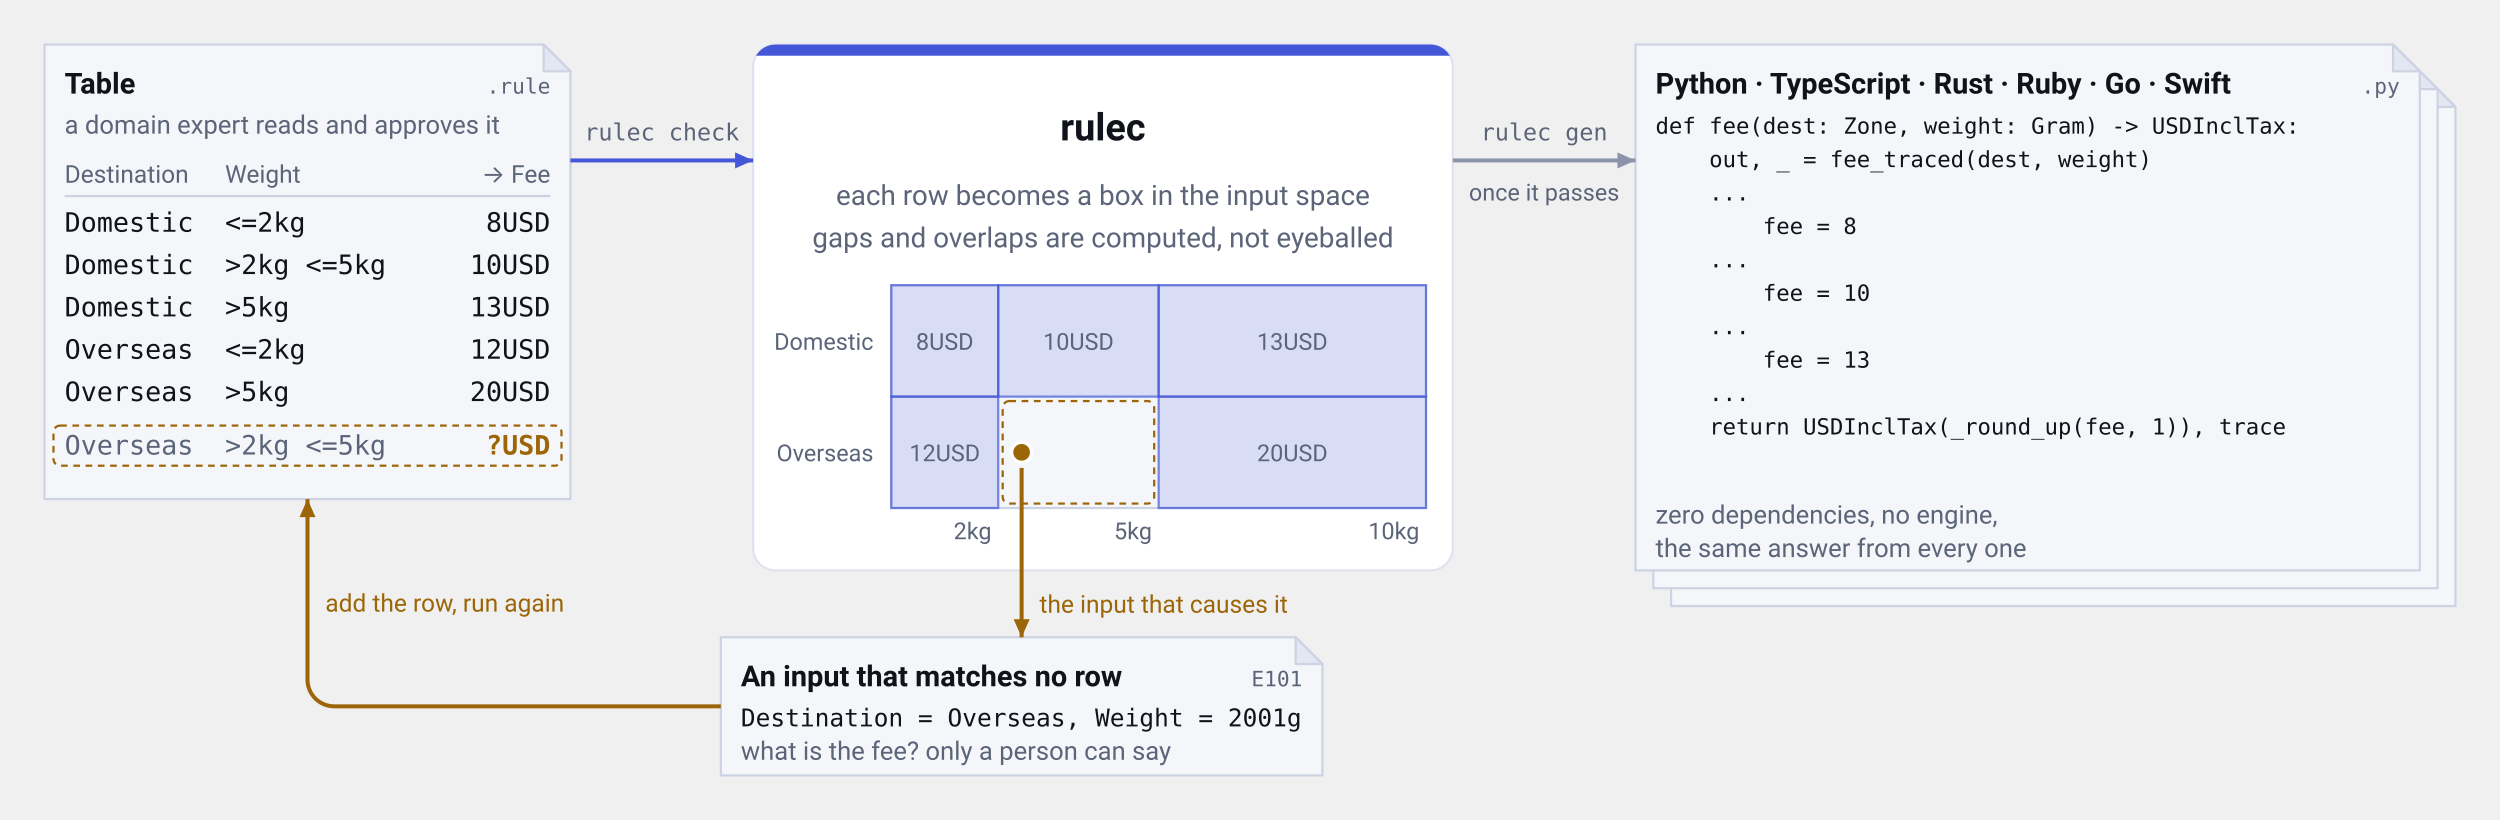
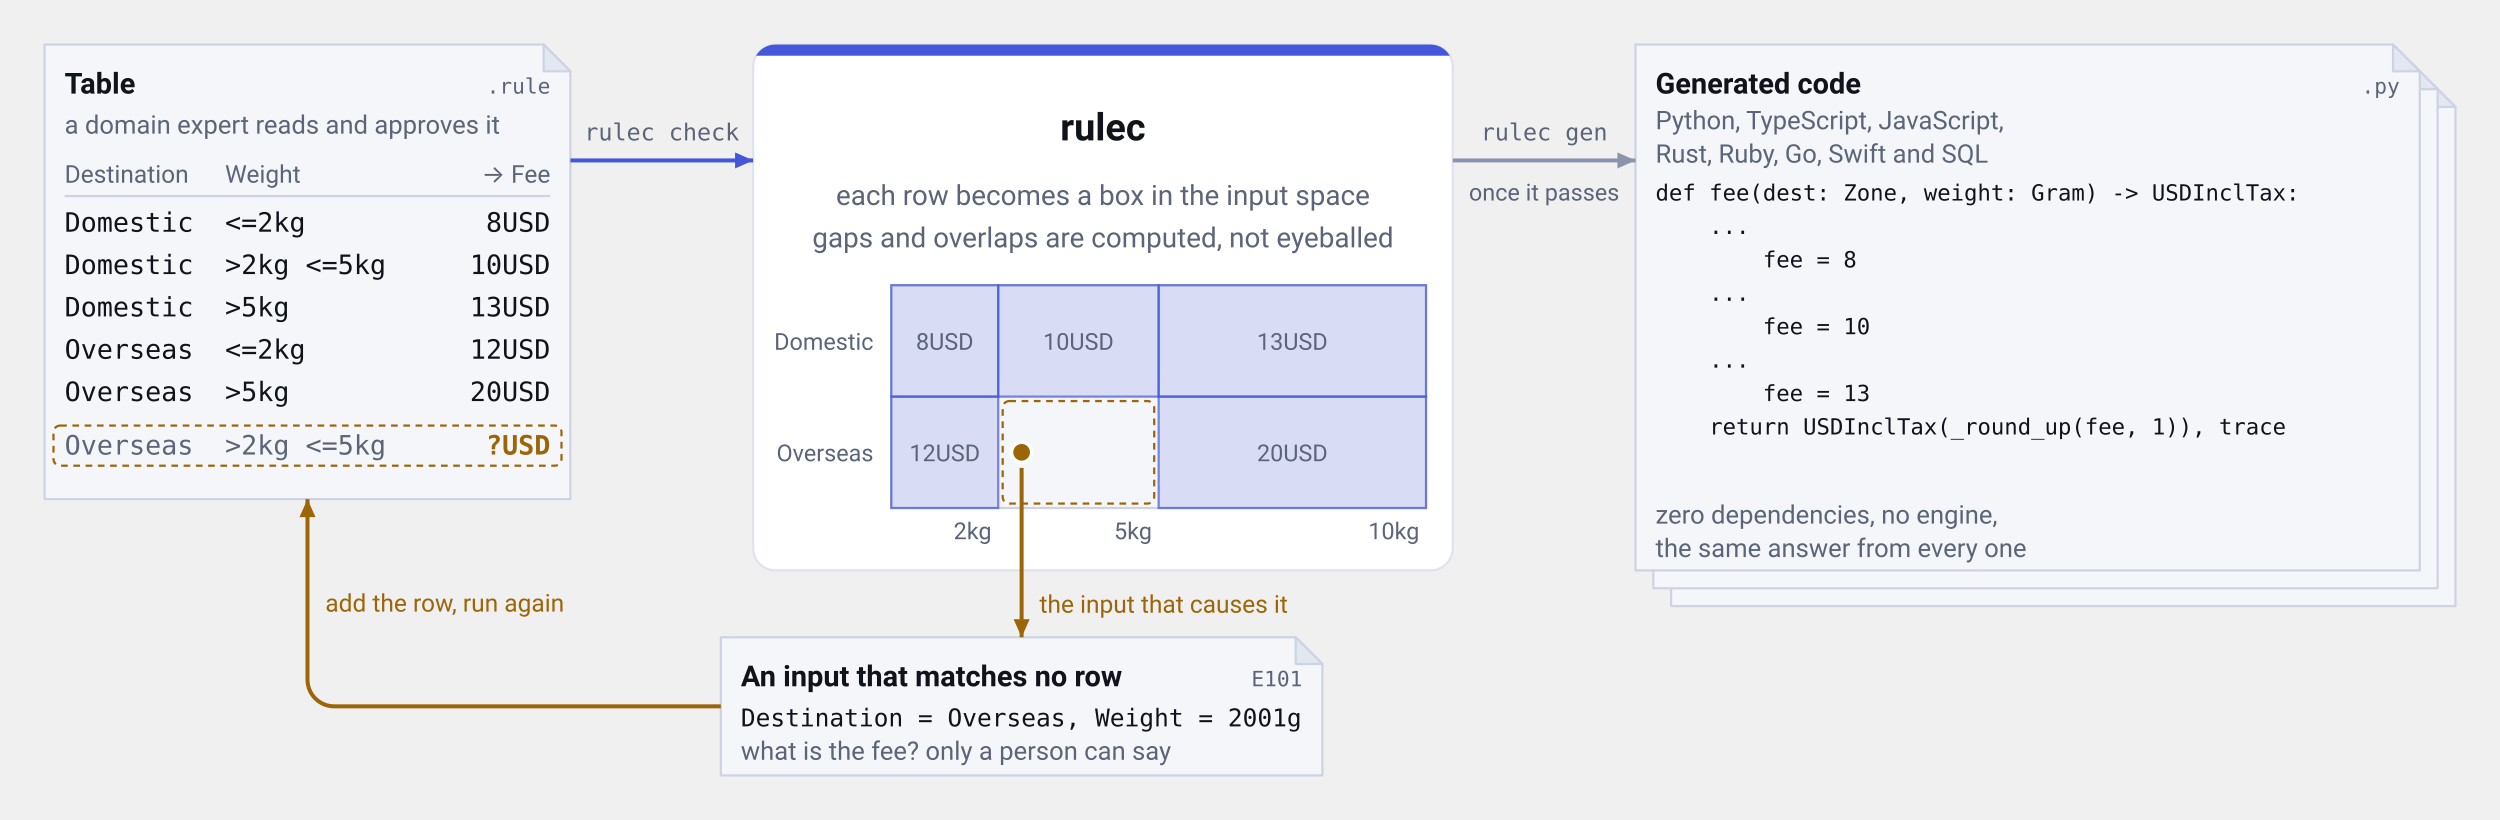
<svg xmlns="http://www.w3.org/2000/svg" viewBox="0 0 1122 368" role="img" aria-label="Write the table. rulec turns each row into a box in the input space and proves by computation that the boxes leave no gap and no overlap. If there is a gap, back comes the input that falls through it (Destination = Overseas, Weight = 2001g): add the row and run again - only what the fee is takes a person. Only a proved table generates, and what comes out is dependency-free Python, TypeScript, JavaScript, Rust, Ruby, Go, Swift and SQL." font-family="-apple-system, BlinkMacSystemFont, &quot;Hiragino Sans&quot;, &quot;Noto Sans JP&quot;, &quot;Yu Gothic&quot;, Meiryo, &quot;Segoe UI&quot;, Roboto, sans-serif">
  <defs>
    <marker id="head-neutral" viewBox="0 0 10 10" refX="9" refY="5" markerWidth="9" markerHeight="9" markerUnits="userSpaceOnUse" orient="auto">
      <path d="M0,1 L9,5 L0,9 Z" fill="#8b94ab" />
    </marker>
    <marker id="head-accent" viewBox="0 0 10 10" refX="9" refY="5" markerWidth="9" markerHeight="9" markerUnits="userSpaceOnUse" orient="auto">
      <path d="M0,1 L9,5 L0,9 Z" fill="#4457d8" />
    </marker>
    <marker id="head-human" viewBox="0 0 10 10" refX="9" refY="5" markerWidth="9" markerHeight="9" markerUnits="userSpaceOnUse" orient="auto">
      <path d="M0,1 L9,5 L0,9 Z" fill="#9c6508" />
    </marker>
  </defs>
  <path d="M20,20 H244 L256,32 V224 H20 Z" fill="#f5f6fa" stroke="#cdd3e2" stroke-linejoin="round" />
  <path d="M244,20 V32 H256 Z" fill="#e3e7f1" stroke="#cdd3e2" stroke-linejoin="round" />
  <text x="29" y="42" font-size="13" font-weight="600" text-anchor="start" fill="#10131a">Table</text>
  <text x="247" y="42" font-size="9.5" font-weight="400" text-anchor="end" fill="#5b6478" font-family="ui-monospace, SFMono-Regular, Menlo, Consolas, monospace">.rule</text>
  <text x="29" y="60" font-size="11.5" font-weight="400" text-anchor="start" fill="#5b6478">a domain expert reads and approves it</text>
  <text x="29" y="82" font-size="11" font-weight="400" text-anchor="start" fill="#5b6478">Destination</text>
  <text x="101" y="82" font-size="11" font-weight="400" text-anchor="start" fill="#5b6478">Weight</text>
  <text x="247" y="82" font-size="11" font-weight="400" text-anchor="end" fill="#5b6478">→ Fee</text>
  <line x1="29" y1="88" x2="247" y2="88" stroke="#cdd3e2" />
  <text x="29" y="104" font-size="12" font-weight="400" text-anchor="start" fill="#10131a" font-family="ui-monospace, SFMono-Regular, Menlo, Consolas, monospace">Domestic</text>
  <text x="101" y="104" font-size="12" font-weight="400" text-anchor="start" fill="#10131a" font-family="ui-monospace, SFMono-Regular, Menlo, Consolas, monospace">&lt;=2kg</text>
  <text x="247" y="104" font-size="12" font-weight="400" text-anchor="end" fill="#10131a" font-family="ui-monospace, SFMono-Regular, Menlo, Consolas, monospace">8USD</text>
  <text x="29" y="123" font-size="12" font-weight="400" text-anchor="start" fill="#10131a" font-family="ui-monospace, SFMono-Regular, Menlo, Consolas, monospace">Domestic</text>
  <text x="101" y="123" font-size="12" font-weight="400" text-anchor="start" fill="#10131a" font-family="ui-monospace, SFMono-Regular, Menlo, Consolas, monospace">&gt;2kg &lt;=5kg</text>
  <text x="247" y="123" font-size="12" font-weight="400" text-anchor="end" fill="#10131a" font-family="ui-monospace, SFMono-Regular, Menlo, Consolas, monospace">10USD</text>
  <text x="29" y="142" font-size="12" font-weight="400" text-anchor="start" fill="#10131a" font-family="ui-monospace, SFMono-Regular, Menlo, Consolas, monospace">Domestic</text>
  <text x="101" y="142" font-size="12" font-weight="400" text-anchor="start" fill="#10131a" font-family="ui-monospace, SFMono-Regular, Menlo, Consolas, monospace">&gt;5kg</text>
  <text x="247" y="142" font-size="12" font-weight="400" text-anchor="end" fill="#10131a" font-family="ui-monospace, SFMono-Regular, Menlo, Consolas, monospace">13USD</text>
  <text x="29" y="161" font-size="12" font-weight="400" text-anchor="start" fill="#10131a" font-family="ui-monospace, SFMono-Regular, Menlo, Consolas, monospace">Overseas</text>
  <text x="101" y="161" font-size="12" font-weight="400" text-anchor="start" fill="#10131a" font-family="ui-monospace, SFMono-Regular, Menlo, Consolas, monospace">&lt;=2kg</text>
  <text x="247" y="161" font-size="12" font-weight="400" text-anchor="end" fill="#10131a" font-family="ui-monospace, SFMono-Regular, Menlo, Consolas, monospace">12USD</text>
  <text x="29" y="180" font-size="12" font-weight="400" text-anchor="start" fill="#10131a" font-family="ui-monospace, SFMono-Regular, Menlo, Consolas, monospace">Overseas</text>
  <text x="101" y="180" font-size="12" font-weight="400" text-anchor="start" fill="#10131a" font-family="ui-monospace, SFMono-Regular, Menlo, Consolas, monospace">&gt;5kg</text>
  <text x="247" y="180" font-size="12" font-weight="400" text-anchor="end" fill="#10131a" font-family="ui-monospace, SFMono-Regular, Menlo, Consolas, monospace">20USD</text>
  <rect x="24" y="191" width="228" height="18" rx="3" fill="none" stroke="#9c6508" stroke-width="1" stroke-dasharray="3 2.5" />
  <text x="29" y="204" font-size="12" font-weight="400" text-anchor="start" fill="#5b6478" font-family="ui-monospace, SFMono-Regular, Menlo, Consolas, monospace">Overseas</text>
  <text x="101" y="204" font-size="12" font-weight="400" text-anchor="start" fill="#5b6478" font-family="ui-monospace, SFMono-Regular, Menlo, Consolas, monospace">&gt;2kg &lt;=5kg</text>
  <text x="247" y="204" font-size="12" font-weight="600" text-anchor="end" fill="#9c6508" font-family="ui-monospace, SFMono-Regular, Menlo, Consolas, monospace">?USD</text>
  <clipPath id="clip-rulec">
    <rect x="338" y="20" width="314" height="236" rx="10" />
  </clipPath>
  <rect x="338" y="20" width="314" height="236" rx="10" fill="#ffffff" stroke="#dfe3ee" />
  <rect x="338" y="20" width="314" height="5" fill="#4457d8" clip-path="url(#clip-rulec)" />
  <text x="495.0" y="63" font-size="17" font-weight="700" text-anchor="middle" fill="#10131a">rulec</text>
  <text x="495.0" y="92" font-size="12.5" font-weight="400" text-anchor="middle" fill="#5b6478">each row becomes a box in the input space</text>
  <text x="495.0" y="111" font-size="12.5" font-weight="400" text-anchor="middle" fill="#5b6478">gaps and overlaps are computed, not eyeballed</text>
  <rect x="400" y="128" width="240" height="100" fill="#f5f6fa" stroke="#cdd3e2" />
  <rect x="400.0" y="128.0" width="48.0" height="50.0" fill="#4457d8" fill-opacity="0.16" stroke="#4457d8" stroke-opacity="0.7" />
  <text x="424.0" y="157.0" font-size="10.5" font-weight="400" text-anchor="middle" fill="#5b6478">8USD</text>
  <rect x="448.0" y="128.0" width="72.0" height="50.0" fill="#4457d8" fill-opacity="0.16" stroke="#4457d8" stroke-opacity="0.7" />
  <text x="484.0" y="157.0" font-size="10.5" font-weight="400" text-anchor="middle" fill="#5b6478">10USD</text>
  <rect x="520.0" y="128.0" width="120.0" height="50.0" fill="#4457d8" fill-opacity="0.16" stroke="#4457d8" stroke-opacity="0.7" />
  <text x="580.0" y="157.0" font-size="10.5" font-weight="400" text-anchor="middle" fill="#5b6478">13USD</text>
  <rect x="400.0" y="178.0" width="48.0" height="50.0" fill="#4457d8" fill-opacity="0.16" stroke="#4457d8" stroke-opacity="0.7" />
  <text x="424.0" y="207.0" font-size="10.5" font-weight="400" text-anchor="middle" fill="#5b6478">12USD</text>
  <rect x="520.0" y="178.0" width="120.0" height="50.0" fill="#4457d8" fill-opacity="0.16" stroke="#4457d8" stroke-opacity="0.7" />
  <text x="580.0" y="207.0" font-size="10.5" font-weight="400" text-anchor="middle" fill="#5b6478">20USD</text>
  <rect x="450.0" y="180.0" width="68.0" height="46.0" rx="3" fill="none" stroke="#9c6508" stroke-width="1" stroke-dasharray="3 2.5" />
  <text x="392" y="157.0" font-size="10.5" font-weight="400" text-anchor="end" fill="#5b6478">Domestic</text>
  <text x="392" y="207.0" font-size="10.5" font-weight="400" text-anchor="end" fill="#5b6478">Overseas</text>
  <text x="445.0" y="242" font-size="10.5" font-weight="400" text-anchor="end" fill="#5b6478">2kg</text>
  <text x="517.0" y="242" font-size="10.5" font-weight="400" text-anchor="end" fill="#5b6478">5kg</text>
  <text x="637.0" y="242" font-size="10.5" font-weight="400" text-anchor="end" fill="#5b6478">10kg</text>
  <circle cx="458.5" cy="203.0" r="4.5" fill="#9c6508" stroke="#ffffff" stroke-width="1.5" />
  <path d="M750,36 H1090 L1102,48 V272 H750 Z" fill="#f5f6fa" stroke="#cdd3e2" stroke-linejoin="round" />
  <path d="M1090,36 V48 H1102 Z" fill="#e3e7f1" stroke="#cdd3e2" stroke-linejoin="round" />
  <path d="M742,28 H1082 L1094,40 V264 H742 Z" fill="#f5f6fa" stroke="#cdd3e2" stroke-linejoin="round" />
  <path d="M1082,28 V40 H1094 Z" fill="#e3e7f1" stroke="#cdd3e2" stroke-linejoin="round" />
  <path d="M734,20 H1074 L1086,32 V256 H734 Z" fill="#f5f6fa" stroke="#cdd3e2" stroke-linejoin="round" />
  <path d="M1074,20 V32 H1086 Z" fill="#e3e7f1" stroke="#cdd3e2" stroke-linejoin="round" />
-   <text x="743" y="42" font-size="13" font-weight="600" text-anchor="start" fill="#10131a">Python · TypeScript · Rust · Ruby · Go · Swift</text>
+   <text x="743" y="42" font-size="13" font-weight="600" text-anchor="start" fill="#10131a">Generated code</text>
  <text x="1077" y="42" font-size="9.5" font-weight="400" text-anchor="end" fill="#5b6478" font-family="ui-monospace, SFMono-Regular, Menlo, Consolas, monospace">.py</text>
-   <text x="743" y="60" font-size="10" font-weight="400" text-anchor="start" fill="#10131a" font-family="ui-monospace, SFMono-Regular, Menlo, Consolas, monospace" xml:space="preserve" style="white-space:pre">def fee(dest: Zone, weight: Gram) -&gt; USDInclTax:</text>
-   <text x="743" y="75" font-size="10" font-weight="400" text-anchor="start" fill="#10131a" font-family="ui-monospace, SFMono-Regular, Menlo, Consolas, monospace" xml:space="preserve" style="white-space:pre">    out, _ = fee_traced(dest, weight)</text>
-   <text x="743" y="90" font-size="10" font-weight="400" text-anchor="start" fill="#10131a" font-family="ui-monospace, SFMono-Regular, Menlo, Consolas, monospace" xml:space="preserve" style="white-space:pre">    ...</text>
-   <text x="743" y="105" font-size="10" font-weight="400" text-anchor="start" fill="#10131a" font-family="ui-monospace, SFMono-Regular, Menlo, Consolas, monospace" xml:space="preserve" style="white-space:pre">        fee = 8</text>
-   <text x="743" y="120" font-size="10" font-weight="400" text-anchor="start" fill="#10131a" font-family="ui-monospace, SFMono-Regular, Menlo, Consolas, monospace" xml:space="preserve" style="white-space:pre">    ...</text>
-   <text x="743" y="135" font-size="10" font-weight="400" text-anchor="start" fill="#10131a" font-family="ui-monospace, SFMono-Regular, Menlo, Consolas, monospace" xml:space="preserve" style="white-space:pre">        fee = 10</text>
-   <text x="743" y="150" font-size="10" font-weight="400" text-anchor="start" fill="#10131a" font-family="ui-monospace, SFMono-Regular, Menlo, Consolas, monospace" xml:space="preserve" style="white-space:pre">    ...</text>
-   <text x="743" y="165" font-size="10" font-weight="400" text-anchor="start" fill="#10131a" font-family="ui-monospace, SFMono-Regular, Menlo, Consolas, monospace" xml:space="preserve" style="white-space:pre">        fee = 13</text>
-   <text x="743" y="180" font-size="10" font-weight="400" text-anchor="start" fill="#10131a" font-family="ui-monospace, SFMono-Regular, Menlo, Consolas, monospace" xml:space="preserve" style="white-space:pre">    ...</text>
+   <text x="743" y="58" font-size="11.5" font-weight="400" text-anchor="start" fill="#5b6478">Python, TypeScript, JavaScript,</text>
+   <text x="743" y="73" font-size="11.5" font-weight="400" text-anchor="start" fill="#5b6478">Rust, Ruby, Go, Swift and SQL</text>
+   <text x="743" y="90" font-size="10" font-weight="400" text-anchor="start" fill="#10131a" font-family="ui-monospace, SFMono-Regular, Menlo, Consolas, monospace" xml:space="preserve" style="white-space:pre">def fee(dest: Zone, weight: Gram) -&gt; USDInclTax:</text>
+   <text x="743" y="105" font-size="10" font-weight="400" text-anchor="start" fill="#10131a" font-family="ui-monospace, SFMono-Regular, Menlo, Consolas, monospace" xml:space="preserve" style="white-space:pre">    ...</text>
+   <text x="743" y="120" font-size="10" font-weight="400" text-anchor="start" fill="#10131a" font-family="ui-monospace, SFMono-Regular, Menlo, Consolas, monospace" xml:space="preserve" style="white-space:pre">        fee = 8</text>
+   <text x="743" y="135" font-size="10" font-weight="400" text-anchor="start" fill="#10131a" font-family="ui-monospace, SFMono-Regular, Menlo, Consolas, monospace" xml:space="preserve" style="white-space:pre">    ...</text>
+   <text x="743" y="150" font-size="10" font-weight="400" text-anchor="start" fill="#10131a" font-family="ui-monospace, SFMono-Regular, Menlo, Consolas, monospace" xml:space="preserve" style="white-space:pre">        fee = 10</text>
+   <text x="743" y="165" font-size="10" font-weight="400" text-anchor="start" fill="#10131a" font-family="ui-monospace, SFMono-Regular, Menlo, Consolas, monospace" xml:space="preserve" style="white-space:pre">    ...</text>
+   <text x="743" y="180" font-size="10" font-weight="400" text-anchor="start" fill="#10131a" font-family="ui-monospace, SFMono-Regular, Menlo, Consolas, monospace" xml:space="preserve" style="white-space:pre">        fee = 13</text>
  <text x="743" y="195" font-size="10" font-weight="400" text-anchor="start" fill="#10131a" font-family="ui-monospace, SFMono-Regular, Menlo, Consolas, monospace" xml:space="preserve" style="white-space:pre">    return USDInclTax(_round_up(fee, 1)), trace</text>
  <text x="743" y="235" font-size="11.5" font-weight="400" text-anchor="start" fill="#5b6478">zero dependencies, no engine,</text>
  <text x="743" y="250" font-size="11.5" font-weight="400" text-anchor="start" fill="#5b6478">the same answer from every one</text>
  <path d="M323.5,286 H581.5 L593.5,298 V348 H323.5 Z" fill="#f5f6fa" stroke="#cdd3e2" stroke-linejoin="round" />
  <path d="M581.5,286 V298 H593.5 Z" fill="#e3e7f1" stroke="#cdd3e2" stroke-linejoin="round" />
  <text x="332.5" y="308" font-size="13" font-weight="600" text-anchor="start" fill="#10131a">An input that matches no row</text>
  <text x="584.5" y="308" font-size="9.5" font-weight="400" text-anchor="end" fill="#5b6478" font-family="ui-monospace, SFMono-Regular, Menlo, Consolas, monospace">E101</text>
  <text x="332.5" y="326" font-size="11" font-weight="400" text-anchor="start" fill="#10131a" font-family="ui-monospace, SFMono-Regular, Menlo, Consolas, monospace">Destination = Overseas, Weight = 2001g</text>
  <text x="332.5" y="341" font-size="11.5" font-weight="400" text-anchor="start" fill="#5b6478">what is the fee? only a person can say</text>
  <line x1="256" y1="72" x2="338" y2="72" stroke="#4457d8" stroke-width="1.8" marker-end="url(#head-accent)" />
  <text x="297.0" y="63" font-size="10.5" font-weight="400" text-anchor="middle" fill="#5b6478" font-family="ui-monospace, SFMono-Regular, Menlo, Consolas, monospace">rulec check</text>
  <line x1="652" y1="72" x2="734" y2="72" stroke="#8b94ab" stroke-width="1.8" marker-end="url(#head-neutral)" />
  <text x="693.0" y="63" font-size="10.5" font-weight="400" text-anchor="middle" fill="#5b6478" font-family="ui-monospace, SFMono-Regular, Menlo, Consolas, monospace">rulec gen</text>
  <text x="693.0" y="90" font-size="10.5" font-weight="400" text-anchor="middle" fill="#5b6478">once it passes</text>
  <line x1="458.5" y1="210.0" x2="458.5" y2="286" stroke="#9c6508" stroke-width="1.8" marker-end="url(#head-human)" />
  <text x="466.5" y="275.0" font-size="11" font-weight="400" text-anchor="start" fill="#9c6508">the input that causes it</text>
  <path d="M323.5,317.0 H150.0 A12,12 0 0 1 138.0,305.0 V224" fill="none" stroke="#9c6508" stroke-width="1.8" marker-end="url(#head-human)" />
  <text x="146.0" y="274.5" font-size="11" font-weight="400" text-anchor="start" fill="#9c6508">add the row, run again</text>
</svg>
